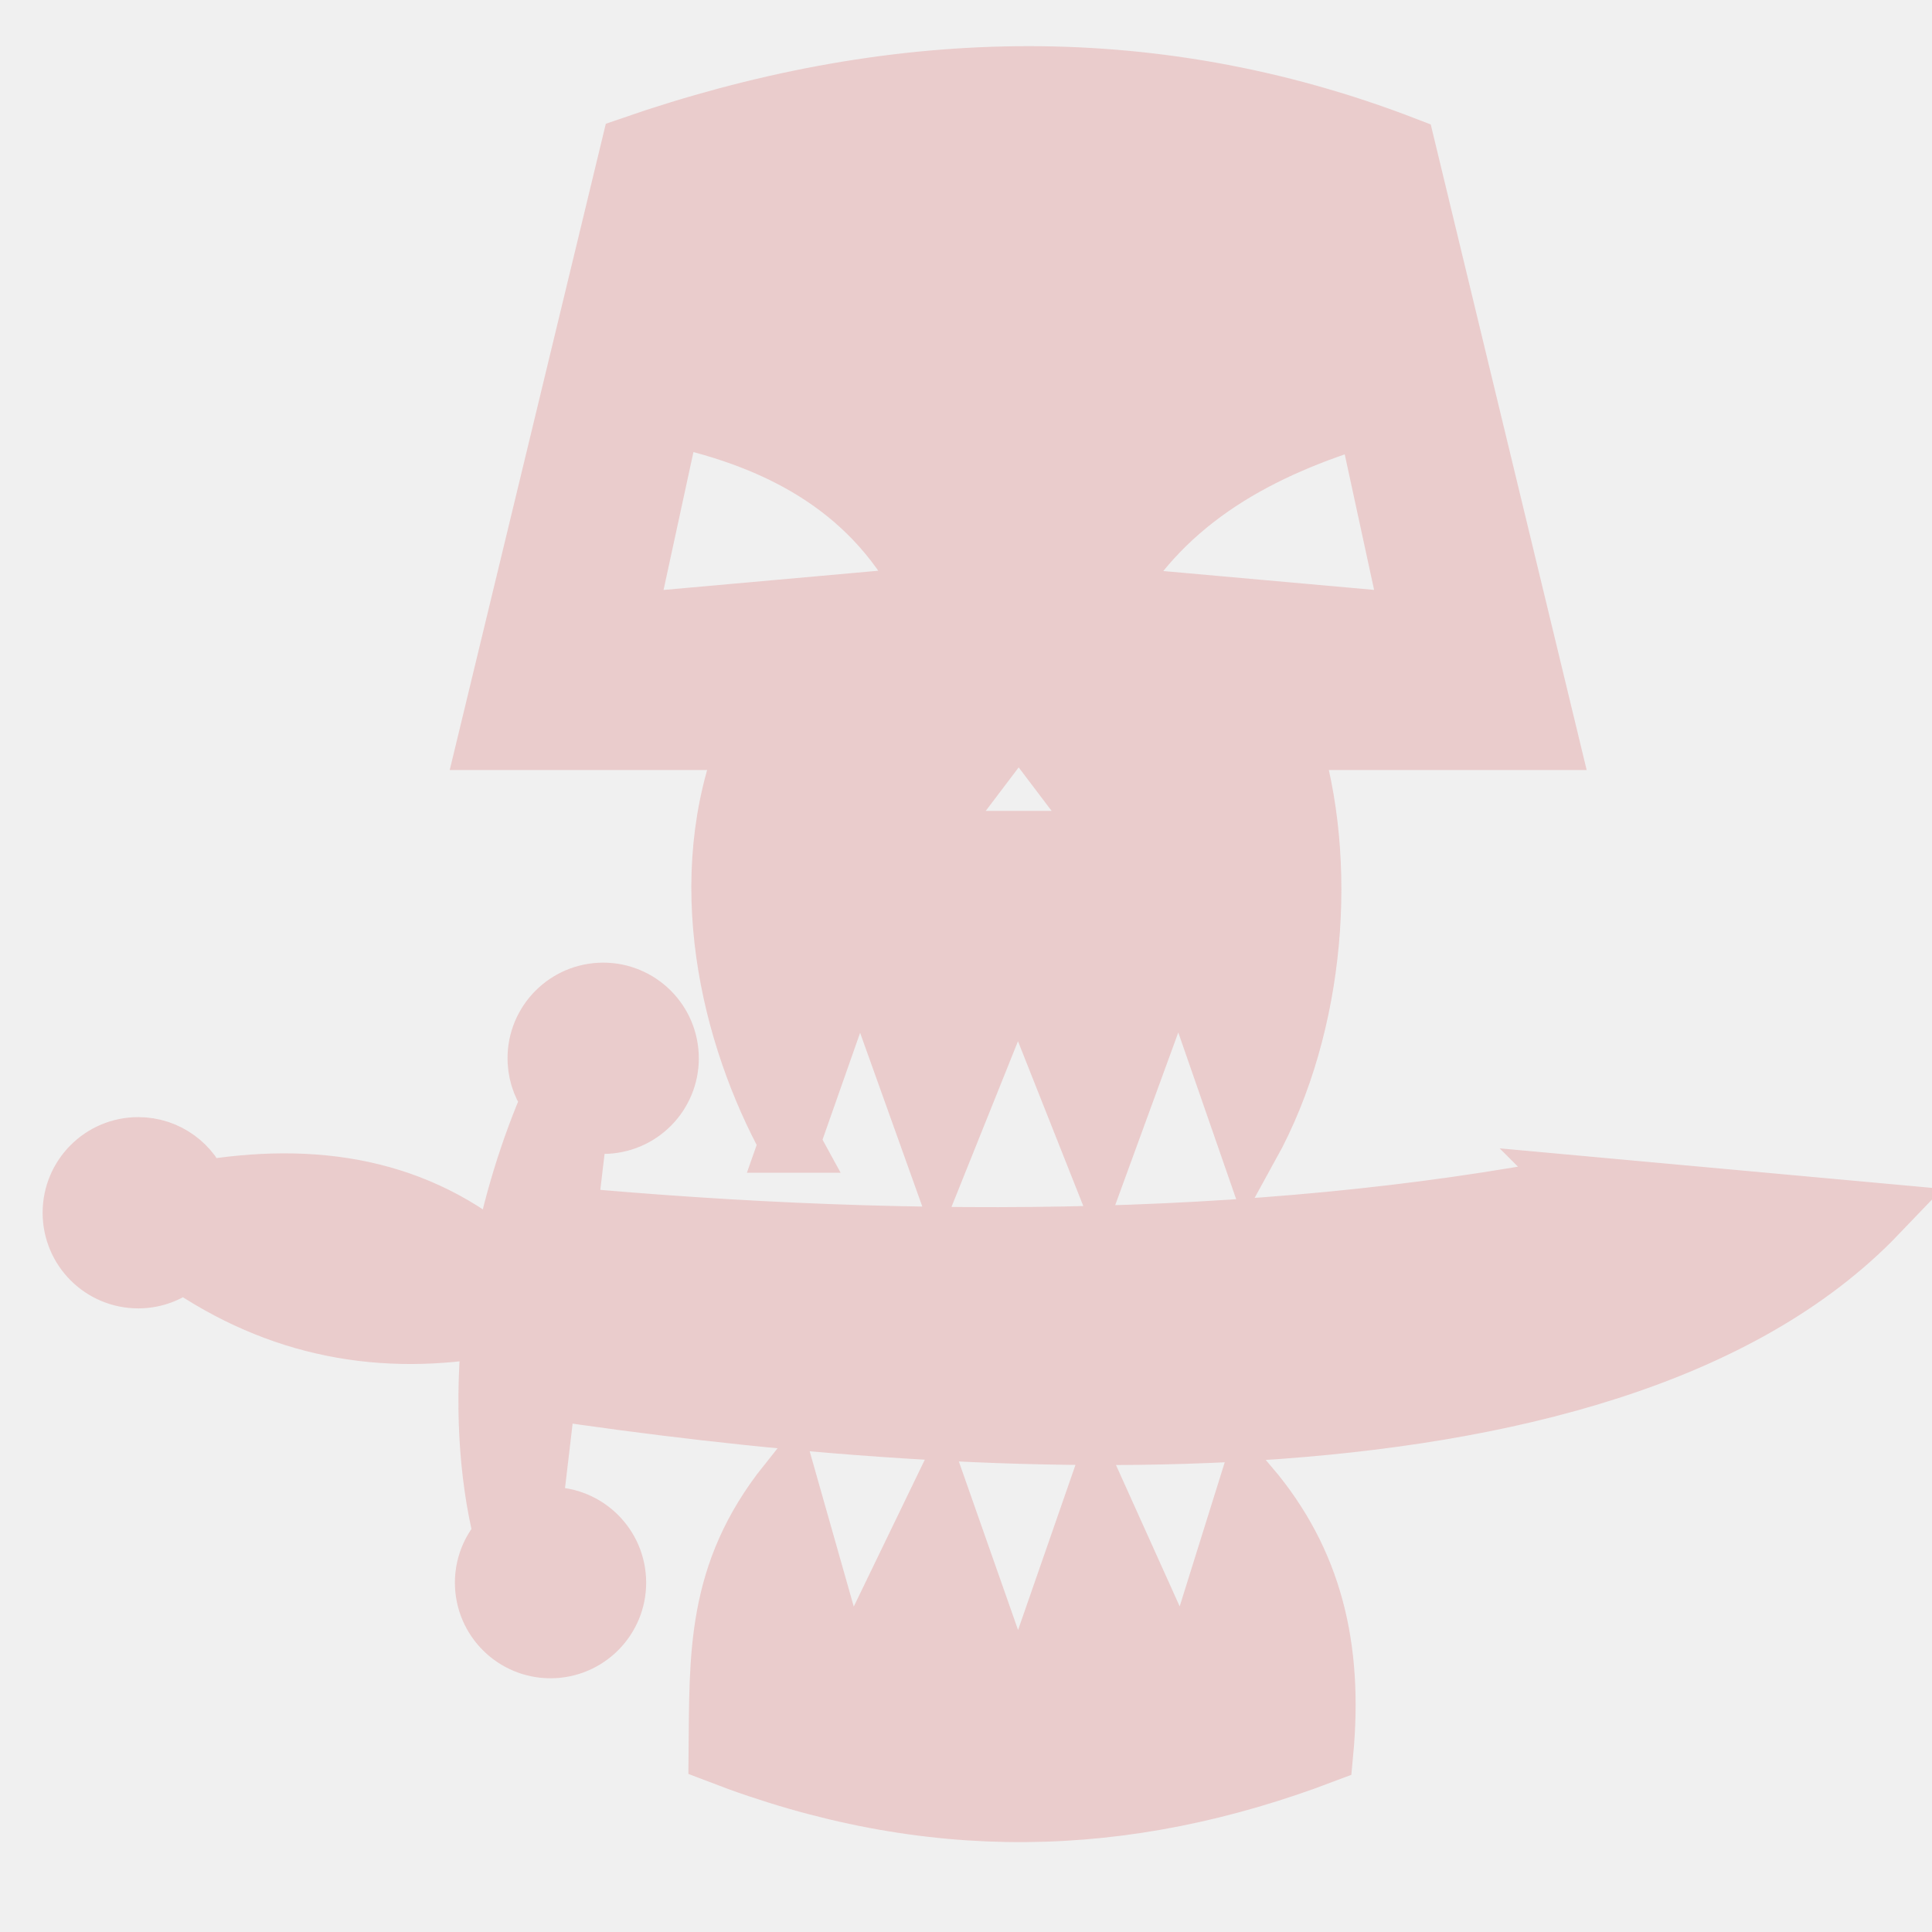
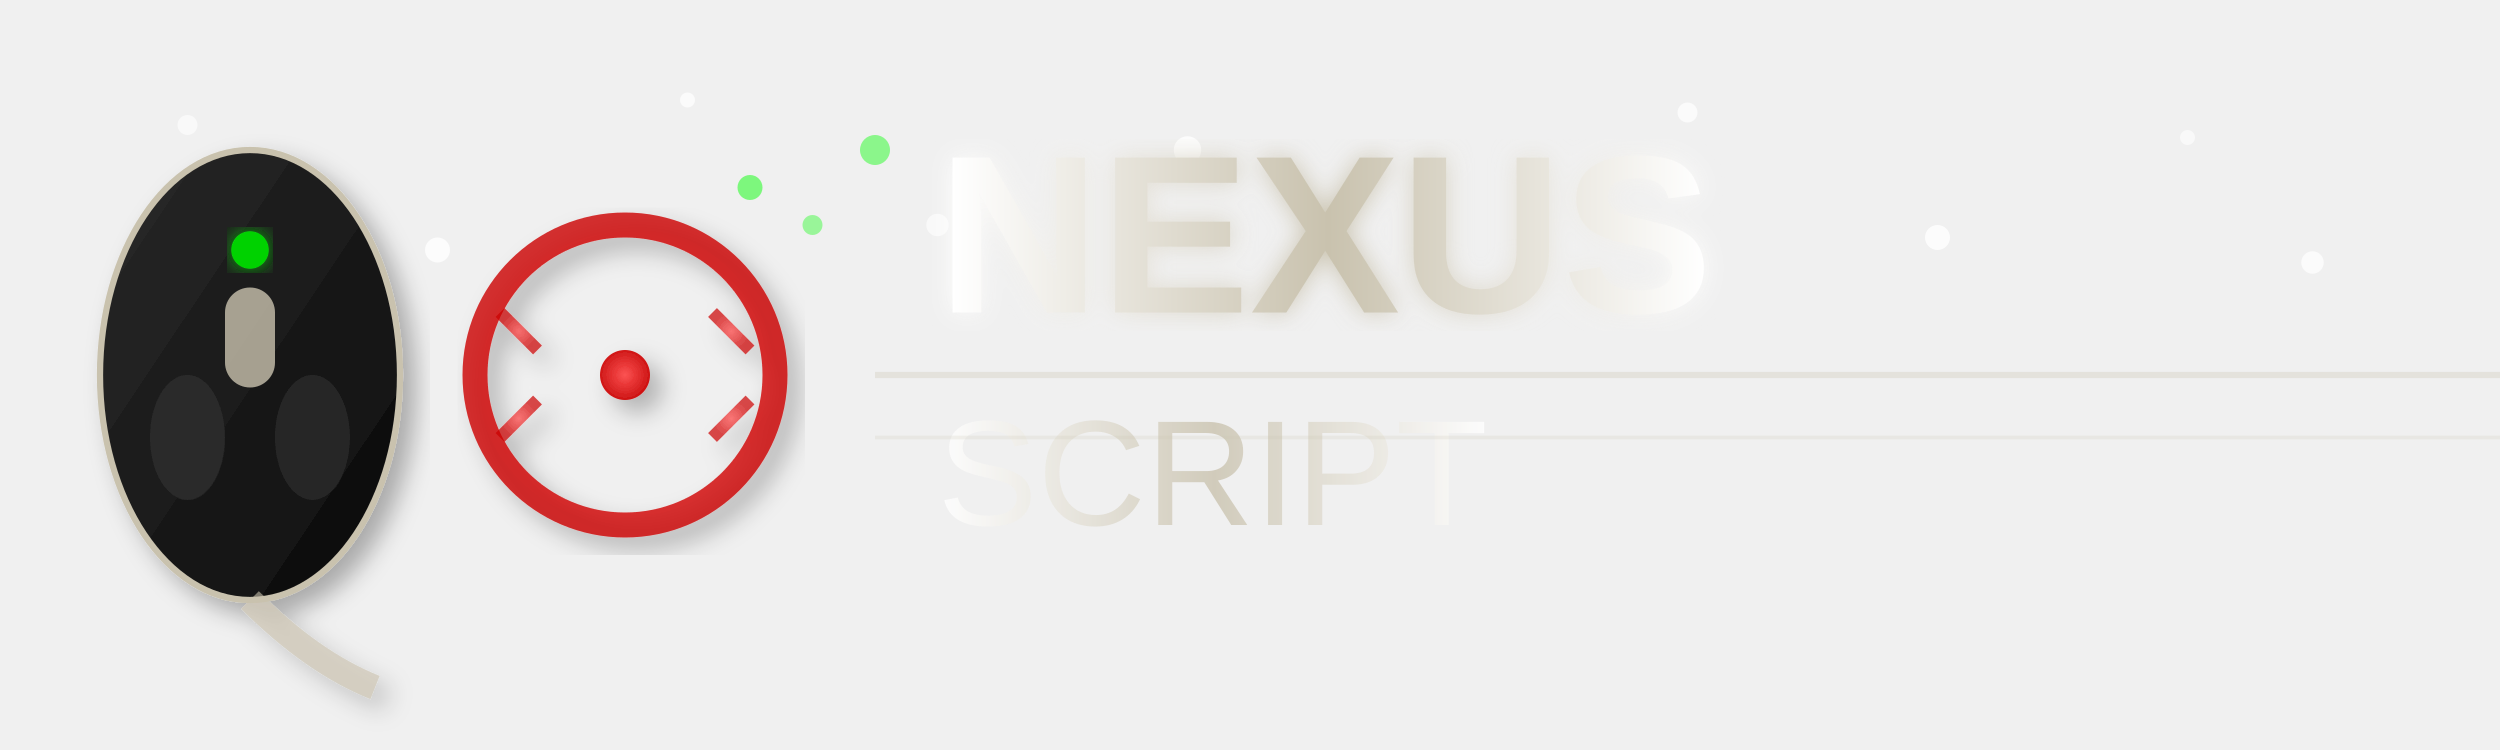
- <svg xmlns="http://www.w3.org/2000/svg" fill="#eacccc" width="64px" height="64px" viewBox="0 0 32 32" version="1.1" stroke="#eacccc">
-   <g id="SVGRepo_bgCarrier" stroke-width="0" />
-   <g id="SVGRepo_tracerCarrier" stroke-linecap="round" stroke-linejoin="round" />
-   <g id="SVGRepo_iconCarrier">
-     <path d="M19.624 28.012l-1.459-3.238-1.3 3.739-1.3-3.699-1.546 3.197-0.974-3.431c-1.183 1.487-1.124 2.839-1.14 4.46 3.493 1.347 6.739 1.242 10.009 0 0.166-1.761-0.182-3.183-1.23-4.419l-1.060 3.39zM13.077 18.924l1.165-3.313 1.29 3.604 1.332-3.319 1.332 3.361 1.332-3.646 1.165 3.355c1.101-1.997 1.301-4.714 0.666-6.712l4.286-0-2.372-9.821c-4.272-1.648-8.591-1.465-12.817 0l-2.372 9.821h4.328c-0.937 2.298-0.311 4.891 0.666 6.67zM22.645 6.881l0.747 3.448-5.020-0.449c0.94-1.63 2.489-2.466 4.273-2.999zM16.873 11.883l1.551 2.048h-3.103l1.551-2.048zM10.358 10.33l0.747-3.448c1.874 0.4 3.413 1.246 4.273 2.999l-5.020 0.449zM26.171 19.645c-5.363 1.044-11.531 1.040-17.478 0.45 0.231 0.023 0.462 0.045 0.693 0.066l0.193-1.631c0.144 0.059 0.303 0.090 0.469 0.081 0.598-0.032 1.057-0.542 1.025-1.14s-0.542-1.057-1.14-1.025-1.057 0.542-1.025 1.14c0.012 0.234 0.099 0.446 0.235 0.616-0.367 0.843-0.648 1.762-0.826 2.697-1.397-1.219-3.103-1.495-5.005-1.17 0 0 0-0 0-0-0.148-0.423-0.549-0.726-1.022-0.726-0.599 0-1.084 0.485-1.084 1.084s0.485 1.084 1.084 1.084c0.284 0 0.541-0.11 0.734-0.288-0-0-0.001-0-0.001-0.001 1.6 1.113 3.32 1.416 5.136 1.082-0.128 1.218-0.074 2.424 0.192 3.486-0.209 0.21-0.332 0.503-0.315 0.821 0.032 0.598 0.542 1.057 1.14 1.025s1.057-0.543 1.025-1.14-0.542-1.057-1.14-1.025c-0.094 0.005-0.183 0.023-0.269 0.050l0.256-2.17c6.498 0.971 17.512 1.814 22.044-2.917l-4.922-0.45zM2.993 19.789c-0.004 0.001-0.008 0.002-0.012 0.003 0.004-0.001 0.008-0.002 0.012-0.003zM2.66 19.861c-0 0-0 0-0.001 0s0-0 0.001-0zM2.34 19.941c-0.008 0.002-0.016 0.004-0.024 0.006 0.008-0.002 0.016-0.004 0.024-0.006zM2.214 20.24c0.059 0.052 0.117 0.104 0.176 0.154-0.059-0.050-0.118-0.102-0.176-0.154zM1.994 20.037c0.060 0.057 0.12 0.112 0.18 0.167-0.060-0.055-0.12-0.11-0.18-0.167zM2.837 20.749c0.057 0.042 0.114 0.083 0.171 0.124-0.057-0.040-0.114-0.081-0.171-0.124zM2.422 20.421c0.053 0.044 0.106 0.088 0.159 0.131-0.053-0.043-0.106-0.086-0.159-0.131zM2.617 20.58c0.059 0.047 0.118 0.092 0.177 0.136-0.059-0.044-0.118-0.090-0.177-0.136zM9.574 17.319c0.011-0.019 0.021-0.039 0.032-0.058-0.011 0.019-0.021 0.039-0.032 0.058zM9.443 17.565c-0.004 0.008-0.008 0.016-0.013 0.024 0.004-0.008 0.008-0.016 0.013-0.024zM8.692 20.094v1.163c0 0 0 0 0 0v-1.163zM8.427 21.909c-0.001 0-0.002 0.001-0.003 0.001 0.001-0 0.002-0.001 0.003-0.001zM8.651 26.372c-0.031-0.074-0.060-0.149-0.088-0.226 0.028 0.076 0.057 0.152 0.088 0.226v0zM8.692 22.957v-1.11c0 0 0 0 0 0v1.11c0.074 0.011 0.149 0.023 0.224 0.034-0.075-0.011-0.15-0.023-0.224-0.034zM8.897 21.794c0.070-0.019 0.14-0.039 0.211-0.060-0.070 0.021-0.141 0.041-0.211 0.060zM8.792 21.364c0.005 0.005 0.009 0.010 0.014 0.015-0.005-0.005-0.009-0.010-0.014-0.015zM8.89 21.473c0.007 0.008 0.014 0.016 0.022 0.025-0.007-0.008-0.014-0.016-0.022-0.025zM8.989 21.588c0.008 0.009 0.015 0.018 0.023 0.027-0.008-0.009-0.015-0.018-0.023-0.027z" />
+ <svg xmlns="http://www.w3.org/2000/svg" width="200" height="60" viewBox="0 0 200 60">
+   <defs>
+     <linearGradient id="mouseGradient" x1="0%" y1="0%" x2="100%" y2="100%">
+       <stop offset="0%" style="stop-color:#2a2a2a;stop-opacity:1" />
+       <stop offset="50%" style="stop-color:#1a1a1a;stop-opacity:1" />
+       <stop offset="100%" style="stop-color:#0a0a0a;stop-opacity:1" />
+     </linearGradient>
+     <linearGradient id="textGradient" x1="0%" y1="0%" x2="100%" y2="0%">
+       <stop offset="0%" style="stop-color:#ffffff;stop-opacity:1" />
+       <stop offset="50%" style="stop-color:#c9c2ae;stop-opacity:1" />
+       <stop offset="100%" style="stop-color:#ffffff;stop-opacity:1" />
+     </linearGradient>
+     <radialGradient id="crosshairGradient" cx="50%" cy="50%" r="50%">
+       <stop offset="0%" style="stop-color:#ff4444;stop-opacity:1" />
+       <stop offset="100%" style="stop-color:#cc0000;stop-opacity:1" />
+     </radialGradient>
+     <filter id="glow">
+       <feGaussianBlur stdDeviation="1" result="coloredBlur" />
+       <feMerge>
+         <feMergeNode in="coloredBlur" />
+         <feMergeNode in="SourceGraphic" />
+       </feMerge>
+     </filter>
+     <filter id="shadow">
+       <feDropShadow dx="1" dy="1" stdDeviation="1" flood-color="#000000" flood-opacity="0.3" />
+     </filter>
+   </defs>
+   <circle cx="15" cy="10" r="0.8" fill="#ffffff" opacity="0.6" />
+   <circle cx="35" cy="20" r="1" fill="#ffffff" opacity="0.8" />
+   <circle cx="55" cy="8" r="0.6" fill="#ffffff" opacity="0.7" />
+   <circle cx="75" cy="18" r="0.9" fill="#ffffff" opacity="0.6" />
+   <circle cx="95" cy="12" r="1.1" fill="#ffffff" opacity="0.8" />
+   <circle cx="115" cy="22" r="0.7" fill="#ffffff" opacity="0.6" />
+   <circle cx="135" cy="9" r="0.8" fill="#ffffff" opacity="0.7" />
+   <circle cx="155" cy="19" r="1" fill="#ffffff" opacity="0.8" />
+   <circle cx="175" cy="11" r="0.6" fill="#ffffff" opacity="0.6" />
+   <circle cx="185" cy="21" r="0.9" fill="#ffffff" opacity="0.7" />
+   <g transform="translate(5, 15)" filter="url(#shadow)">
+     <ellipse cx="15" cy="15" rx="12" ry="18" fill="url(#mouseGradient)" stroke="#c9c2ae" stroke-width="0.5" />
+     <rect x="13" y="8" width="4" height="8" rx="2" fill="#c9c2ae" opacity="0.8" />
+     <ellipse cx="10" cy="20" rx="3" ry="5" fill="#333333" opacity="0.6" />
+     <ellipse cx="20" cy="20" rx="3" ry="5" fill="#333333" opacity="0.6" />
+     <circle cx="15" cy="5" r="1.5" fill="#00ff00" opacity="0.8" filter="url(#glow)" />
+     <path d="M 15 33 Q 20 38 25 40" stroke="#c9c2ae" stroke-width="2" fill="none" opacity="0.6" />
+   </g>
+   <g transform="translate(35, 20)" filter="url(#shadow)">
+     <circle cx="15" cy="10" r="12" fill="none" stroke="url(#crosshairGradient)" stroke-width="2" opacity="0.8" />
+     <line x1="3" y1="10" x2="27" y2="10" stroke="url(#crosshairGradient)" stroke-width="1.5" opacity="0.9" />
+     <line x1="15" y1="-2" x2="15" y2="22" stroke="url(#crosshairGradient)" stroke-width="1.5" opacity="0.9" />
+     <circle cx="15" cy="10" r="2" fill="url(#crosshairGradient)" opacity="0.9" />
+     <line x1="5" y1="5" x2="8" y2="8" stroke="url(#crosshairGradient)" stroke-width="1" opacity="0.7" />
+     <line x1="22" y1="5" x2="25" y2="8" stroke="url(#crosshairGradient)" stroke-width="1" opacity="0.7" />
+     <line x1="5" y1="15" x2="8" y2="12" stroke="url(#crosshairGradient)" stroke-width="1" opacity="0.7" />
+     <line x1="22" y1="15" x2="25" y2="12" stroke="url(#crosshairGradient)" stroke-width="1" opacity="0.7" />
+   </g>
+   <text x="75" y="25" font-family="Arial, sans-serif" font-size="18" font-weight="bold" fill="url(#textGradient)" filter="url(#glow)">NEXUS</text>
+   <text x="75" y="42" font-family="Arial, sans-serif" font-size="12" font-weight="normal" fill="url(#textGradient)" opacity="0.8">SCRIPT</text>
+   <line x1="70" y1="30" x2="200" y2="30" stroke="#c9c2ae" stroke-width="0.5" opacity="0.3" />
+   <line x1="70" y1="35" x2="200" y2="35" stroke="#c9c2ae" stroke-width="0.3" opacity="0.2" />
+   <g opacity="0.6">
+     <circle cx="60" cy="15" r="1" fill="#00ff00" opacity="0.8" />
+     <circle cx="65" cy="18" r="0.8" fill="#00ff00" opacity="0.6" />
+     <circle cx="70" cy="12" r="1.2" fill="#00ff00" opacity="0.7" />
  </g>
</svg>
